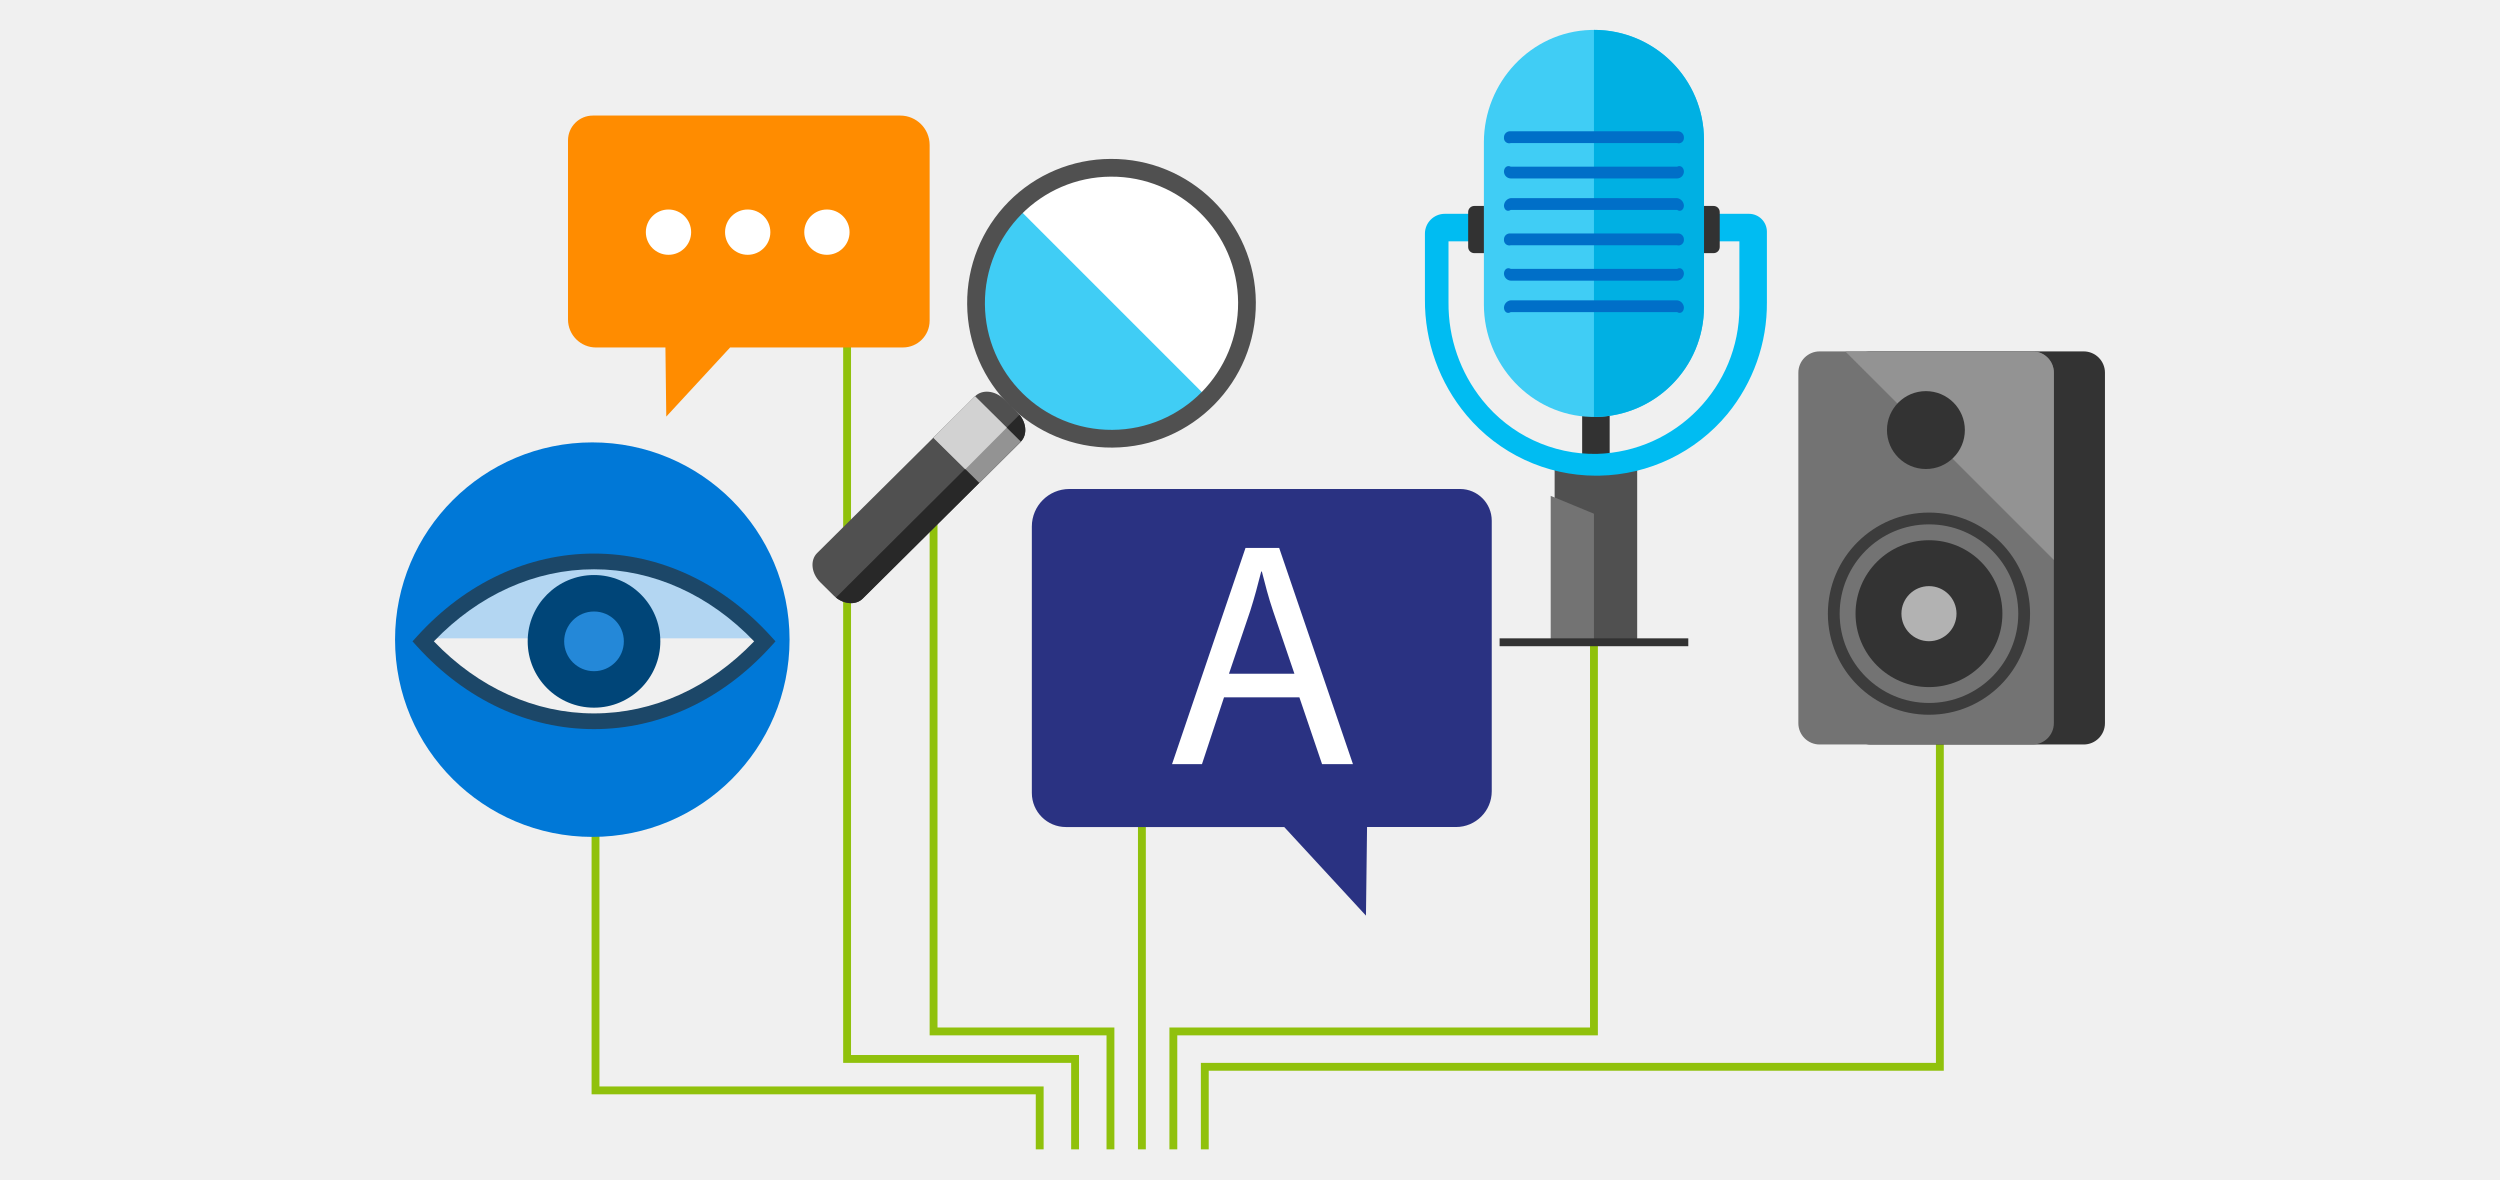
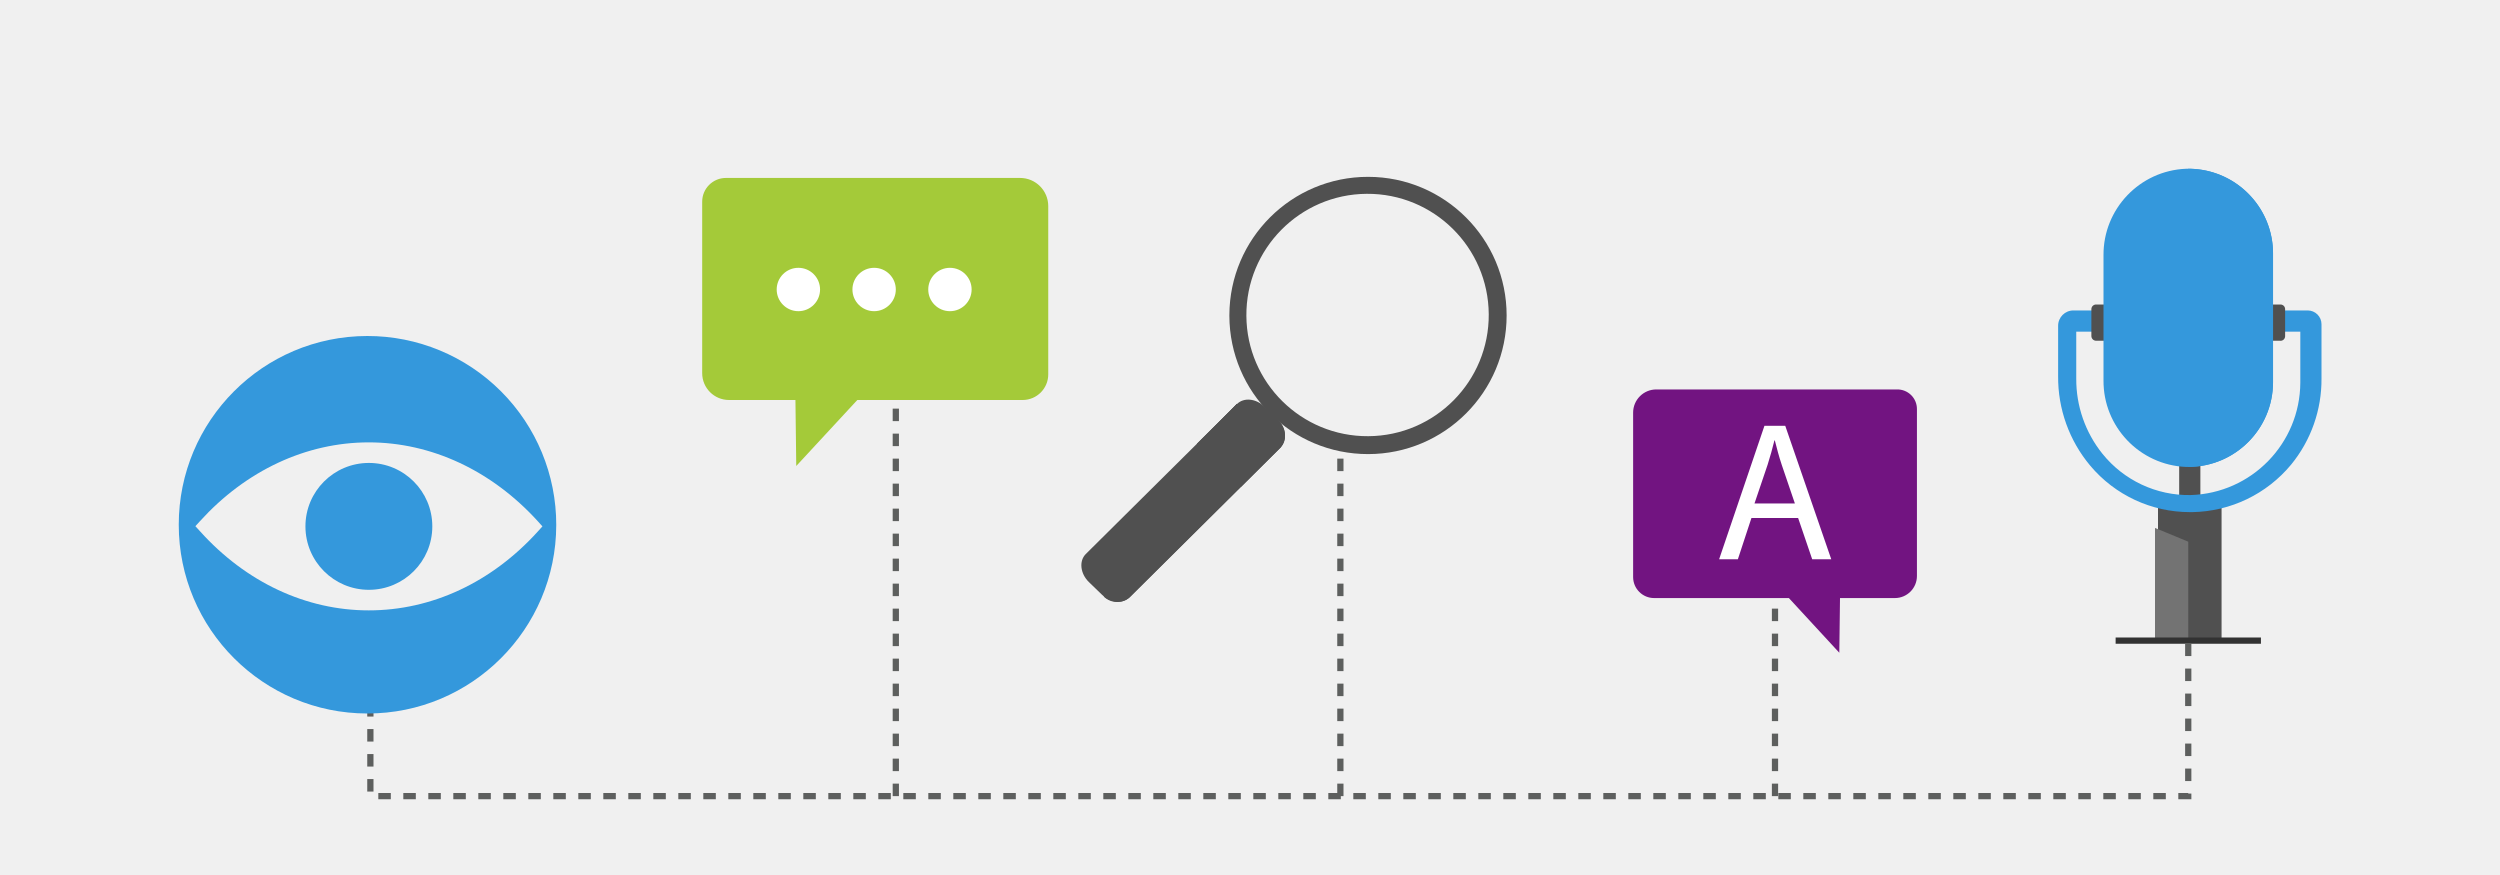
- <svg xmlns="http://www.w3.org/2000/svg" viewBox="0 0 636 300">
+ <svg xmlns="http://www.w3.org/2000/svg" id="Layer_1" data-name="Layer 1" viewBox="0 0 400 140">
  <defs>
-     <style>.a{fill:#40cdf5}.b{fill:#fff}.c,.s,.v{fill:none}.c{stroke:#90c10c;stroke-width:2px}.c,.v{stroke-miterlimit:10}.d{fill:#323232}.e{fill:#505050}.f{fill:#737373}.g{fill:#00bcf2}.h{fill:#00b0e3}.i{fill:#006fc8}.j{fill:#2a3282}.k{fill:#0078d7}.l{fill:#b3d6f2}.m{fill:#004578}.n{fill:#2488d8}.o{fill:#ff8c00}.p{fill:#282828}.q{fill:#939393}.r{fill:#d2d2d2}.t{fill:#1c4768}.u{fill:#333}.v{stroke:#3c3c3c;stroke-width:3px}.w{fill:#b2b2b2}</style>
+     <style>.cls-1{fill:none;stroke:#5d5f5e;stroke-miterlimit:10;stroke-dasharray:2 2;}.cls-2{fill:#505050;}.cls-3{fill:#737373;}.cls-4{fill:#323232;}.cls-5{fill:#3498dc;}.cls-6{fill:#a4ca39;}.cls-7{fill:#fff;}.cls-8{fill:#721481;}</style>
  </defs>
-   <circle class="a" cx="282.154" cy="78.296" r="34.777" />
-   <path class="b" d="M307.791 101.79a34.772 34.772 0 0 0-49.13-49.13z" />
-   <path class="c" d="M151.5 210.395v67h113v15" />
-   <path class="c" d="M215.5 86.395v183h58v23" />
-   <path class="c" d="M237.5 126.395v136h45v30M298.5 292.395v-30h107v-99" />
-   <path class="c" d="M306.5 292.395v-21h187v-83M290.5 292.395v-100" />
-   <path class="d" d="M402.5 102.395h7v20h-7z" />
-   <path class="e" d="M395.5 117.395h21v46h-21z" />
-   <path class="f" d="M405.5 163.395h-11v-37.246l11 4.542v32.704z" />
-   <path class="d" d="M381.5 164.395v-2h48v2" />
-   <path class="g" d="M406.011 121.017a43.009 43.009 0 0 1-32.885-15.339A45.4 45.4 0 0 1 362.5 76.107v-16.66a5.052 5.052 0 0 1 5.052-5.052h77.383a4.565 4.565 0 0 1 4.565 4.565v17.887a44.33 44.33 0 0 1-10.056 28.493 43.318 43.318 0 0 1-32.558 15.668q-.438.01-.875.009zM368.5 61.4v15.531a39.14 39.14 0 0 0 8.633 24.882 36.5 36.5 0 0 0 29.123 13.657A37.308 37.308 0 0 0 442.5 78.247V61.4z" />
-   <path class="d" d="M435.945 64.4h-60.89a1.555 1.555 0 0 1-1.555-1.56v-8.89a1.555 1.555 0 0 1 1.555-1.555h60.89a1.555 1.555 0 0 1 1.555 1.555v8.89a1.555 1.555 0 0 1-1.555 1.56z" />
-   <path class="a" d="M377.5 77.443V36.236c0-15.284 11.983-28.227 27.261-28.621A28 28 0 0 1 433.5 35.606v42.466a28 28 0 0 1-28.741 27.991c-15.278-.394-27.259-13.337-27.259-28.62z" />
-   <path class="h" d="M405.5 7.6v98.469a28 28 0 0 0 28-28V35.606a28 28 0 0 0-28-28.006z" />
-   <path class="i" d="M426.655 36.4h-42.316a1.334 1.334 0 0 1-1.73-1.4 1.548 1.548 0 0 1 1.73-1.6h42.316a1.548 1.548 0 0 1 1.73 1.6 1.334 1.334 0 0 1-1.73 1.4zM426.655 45.4h-42.316a1.762 1.762 0 0 1-1.73-1.751c0-.956.775-1.73 1.73-1.249h42.316c.956-.481 1.73.294 1.73 1.249a1.761 1.761 0 0 1-1.73 1.751zM426.655 53.4h-42.316c-.956.632-1.73-.143-1.73-1.1a2.017 2.017 0 0 1 1.73-1.9h42.316a2.016 2.016 0 0 1 1.73 1.9c0 .952-.774 1.727-1.73 1.1zM426.655 62.4h-42.316a1.377 1.377 0 0 1-1.73-1.446 1.5 1.5 0 0 1 1.73-1.554h42.316a1.5 1.5 0 0 1 1.73 1.554 1.377 1.377 0 0 1-1.73 1.446zM426.655 71.4h-42.316a1.83 1.83 0 0 1-1.73-1.794c0-.956.775-1.73 1.73-1.206h42.316c.956-.524 1.73.251 1.73 1.206a1.829 1.829 0 0 1-1.73 1.794zM426.655 79.4h-42.316c-.956.588-1.73-.187-1.73-1.142a1.938 1.938 0 0 1 1.73-1.858h42.316a1.937 1.937 0 0 1 1.73 1.858c0 .95-.774 1.725-1.73 1.142z" />
-   <path class="j" d="M371.434 124.4h-99.387a9.547 9.547 0 0 0-9.547 9.547v67.78a8.673 8.673 0 0 0 8.673 8.673h55.538l20.789 22.537.278-22.541H370.4a9.1 9.1 0 0 0 9.1-9.1v-68.835a8.066 8.066 0 0 0-8.066-8.061z" />
-   <path class="b" d="M311.393 177.4l-5.613 17h-7.613l18.687-55h8.569l18.769 55h-7.857l-5.774-17zm17.907-6l-5.413-15.911c-1.231-3.609-2.05-6.89-2.871-10.089h-.164c-.82 3.281-1.723 6.644-2.789 10.006l-5.414 15.994z" />
-   <path class="k" d="M150.682 112.544a50.182 50.182 0 1 0 50.182 50.182 50.182 50.182 0 0 0-50.182-50.182zm.433 70.947c-16.753 0-32.01-7.706-43.473-20.332 11.462-12.626 26.72-20.332 43.473-20.332s32.011 7.706 43.473 20.332c-11.462 12.626-26.72 20.332-43.473 20.332z" />
-   <path class="l" d="M194.093 162.4c-11.406-12.366-26.461-19.9-42.978-19.9s-31.572 7.534-42.978 19.9z" />
-   <circle class="m" cx="151.115" cy="163.159" r="16.872" />
-   <circle class="n" cx="151.115" cy="163.159" r="7.592" />
-   <path class="o" d="M150.819 29.4h78.2a7.48 7.48 0 0 1 7.48 7.48V81.6a6.8 6.8 0 0 1-6.795 6.795h-43.962L169.5 105.981l-.217-17.581h-17.655a7.128 7.128 0 0 1-7.128-7.128V35.714a6.319 6.319 0 0 1 6.319-6.314z" />
-   <circle class="b" cx="170.064" cy="59.061" r="5.762" />
-   <circle class="b" cx="190.215" cy="59.061" r="5.762" />
-   <circle class="b" cx="210.367" cy="59.061" r="5.762" />
-   <path class="e" d="M208.674 148.126l3.433 3.4c2.269 2.246 5.579 2.573 7.391.73l40.188-39.89c1.813-1.843 1.443-5.158-.826-7.4l-3.433-3.4c-2.269-2.246-5.579-2.573-7.391-.73l-40.188 39.89c-1.813 1.839-1.443 5.154.826 7.4z" />
-   <path class="p" d="M259.356 105.51c1.815 2.21 2 5.156.331 6.855l-40.187 39.89c-1.671 1.7-4.61 1.55-6.837-.241" />
-   <path class="q" d="M237.6 111.44l10.435-10.608.017-.016 11.648 11.531-.015.018-10.514 10.518z" />
-   <path class="r" d="M248.053 100.816l8.058 7.979-10.544 10.6-8.142-8.025 10.611-10.542a.114.114 0 0 0 .017-.012z" />
-   <path class="e" d="M246.046 77.388a36.721 36.721 0 1 0 36.481-36.96 36.612 36.612 0 0 0-36.481 36.96zm4.512-.031a32.209 32.209 0 1 1 32.417 32 32.245 32.245 0 0 1-32.417-32z" />
-   <path class="s" d="M278.059 55.592a33.178 33.178 0 0 1 18.155-2.887 28.26 28.26 0 0 0-38.676 37.041 27.548 27.548 0 0 0 2.089 3.649 33.458 33.458 0 0 1 18.432-37.803z" />
-   <path class="t" d="M151.115 185.491c-16.7 0-32.667-7.453-44.954-20.987l-1.221-1.345 1.221-1.345c12.286-13.534 28.252-20.988 44.954-20.988s32.667 7.454 44.953 20.988l1.221 1.345-1.221 1.345c-12.287 13.534-28.251 20.987-44.953 20.987zm-40.739-22.332c11.338 11.837 25.738 18.332 40.739 18.332s29.4-6.495 40.738-18.332c-11.337-11.837-25.737-18.333-40.738-18.333s-29.402 6.496-40.739 18.333z" />
-   <path class="u" d="M530.081 189.4h-54.163a5.418 5.418 0 0 1-5.418-5.418V94.813a5.418 5.418 0 0 1 5.418-5.418h54.164a5.418 5.418 0 0 1 5.418 5.418v89.163a5.419 5.419 0 0 1-5.419 5.424z" />
-   <path class="f" d="M517.081 189.4h-54.163a5.418 5.418 0 0 1-5.418-5.418V94.813a5.418 5.418 0 0 1 5.418-5.418h54.164a5.418 5.418 0 0 1 5.418 5.418v89.163a5.419 5.419 0 0 1-5.419 5.424z" />
-   <circle class="v" cx="490.73" cy="156.116" r="24.219" />
-   <circle class="u" cx="490.73" cy="156.116" r="18.683" />
-   <circle class="w" cx="490.73" cy="156.116" r="7.006" />
-   <path class="q" d="M522.5 142.456V94.813a5.418 5.418 0 0 0-5.418-5.418h-47.643z" />
-   <circle class="u" cx="489.952" cy="109.41" r="9.908" />
+   <path class="cls-1" d="M214.46,127.38V70.78" />
+   <path class="cls-1" d="M143.33,127.38V58.21" />
+   <path class="cls-2" d="M348.67,72.92h3.39v9.69h-3.39Z" />
+   <path class="cls-2" d="M345.28,80.19h10.17v22.28H345.28Z" />
+   <path class="cls-3" d="M350.12,102.47H344.8v-18l5.32,2.2Z" />
+   <path class="cls-4" d="M338.5,103v-1h23.25v1" />
+   <path class="cls-5" d="M350.37,81.94a20.82,20.82,0,0,1-15.93-7.43,22,22,0,0,1-5.14-14.32V52.12a2.45,2.45,0,0,1,2.44-2.45h37.49a2.21,2.21,0,0,1,2.21,2.22h0v8.66a21.48,21.48,0,0,1-4.87,13.8,21,21,0,0,1-15.77,7.59ZM332.2,53.07v7.52a19,19,0,0,0,4.18,12,17.72,17.72,0,0,0,14.11,6.62,18.08,18.08,0,0,0,17.56-18V53.07Z" />
+   <path class="cls-2" d="M364.87,54.52H335.38a.76.76,0,0,1-.76-.75h0v-4.3a.75.75,0,0,1,.76-.75h29.49a.74.74,0,0,1,.75.75v4.3a.74.74,0,0,1-.75.76Z" />
+   <path class="cls-5" d="M336.56,60.84v-20A13.77,13.77,0,0,1,349.77,27a13.57,13.57,0,0,1,13.91,13.2c0,.12,0,.24,0,.36V61.14a13.57,13.57,0,0,1-13.57,13.57h-.35A13.77,13.77,0,0,1,336.56,60.84Z" />
+   <path class="cls-5" d="M350.12,27V74.7a13.57,13.57,0,0,0,13.57-13.56V40.57A13.56,13.56,0,0,0,350.13,27Z" />
+   <path class="cls-6" d="M116.15,28.47h47.07a4.51,4.51,0,0,1,4.5,4.5V59.89A4.1,4.1,0,0,1,163.63,64H137.17L127.4,74.56,127.27,64H116.64a4.29,4.29,0,0,1-4.29-4.29h0V32.27A3.8,3.8,0,0,1,116.15,28.47Z" />
+   <circle class="cls-7" cx="127.74" cy="46.32" r="3.47" />
+   <circle class="cls-7" cx="139.86" cy="46.32" r="3.47" />
+   <circle class="cls-7" cx="151.99" cy="46.32" r="3.47" />
+   <path class="cls-2" d="M174.21,93.12l2.07,2c1.36,1.36,3.35,1.55,4.44.44l24.19-24c1.09-1.11.87-3.11-.5-4.46l-2.06-2c-1.37-1.36-3.36-1.55-4.45-.44l-24.19,24c-1.09,1.11-.87,3.11.5,4.46Z" />
+   <path class="cls-2" d="M204.71,67.47a3.1,3.1,0,0,1,.2,4.13l-24.18,24a3.08,3.08,0,0,1-4.12-.14" />
+   <path class="cls-2" d="M191.62,71l6.28-6.39h0l7,6.94v0l-6.33,6.33Z" />
+   <path class="cls-2" d="M197.91,64.64l4.85,4.81-6.35,6.38L191.51,71l6.39-6.35Z" />
+   <path class="cls-2" d="M196.7,50.54a22.18,22.18,0,1,0,0-.13Zm2.72,0a19.39,19.39,0,1,1,19.51,19.25,19.38,19.38,0,0,1-19.51-19.25Z" />
+   <path class="cls-1" d="M59.26,112.65v14.73H350.12V102.47" />
+   <circle class="cls-5" cx="59.02" cy="84.22" r="10.15" />
+   <path class="cls-5" d="M58.76,53.76A30.2,30.2,0,1,0,89,84,30.2,30.2,0,0,0,58.76,53.76ZM59,97.66C49,97.66,39.36,93.18,32,85l-.74-.81.74-.81C39.36,75.27,49,70.78,59,70.78s19.66,4.49,27.06,12.63l.73.81-.73.81C78.68,93.18,69.08,97.66,59,97.66Z" />
+   <path class="cls-8" d="M303.54,62.31H265a3.71,3.71,0,0,0-3.7,3.71h0V92.33a3.36,3.36,0,0,0,3.36,3.36h21.56l8.07,8.75.11-8.75h8.78a3.53,3.53,0,0,0,3.53-3.53h0V65.44A3.13,3.13,0,0,0,303.54,62.31Z" />
+   <path class="cls-7" d="M280.23,82.88l-2.17,6.6h-3l7.25-21.35h3.33L293,89.48h-3.05l-2.25-6.6Zm6.95-2.33-2.1-6.17c-.47-1.4-.79-2.68-1.11-3.92h-.06c-.32,1.28-.67,2.58-1.09,3.89l-2.1,6.2Z" />
+   <path class="cls-1" d="M284,127.38V95.69" />
</svg>
